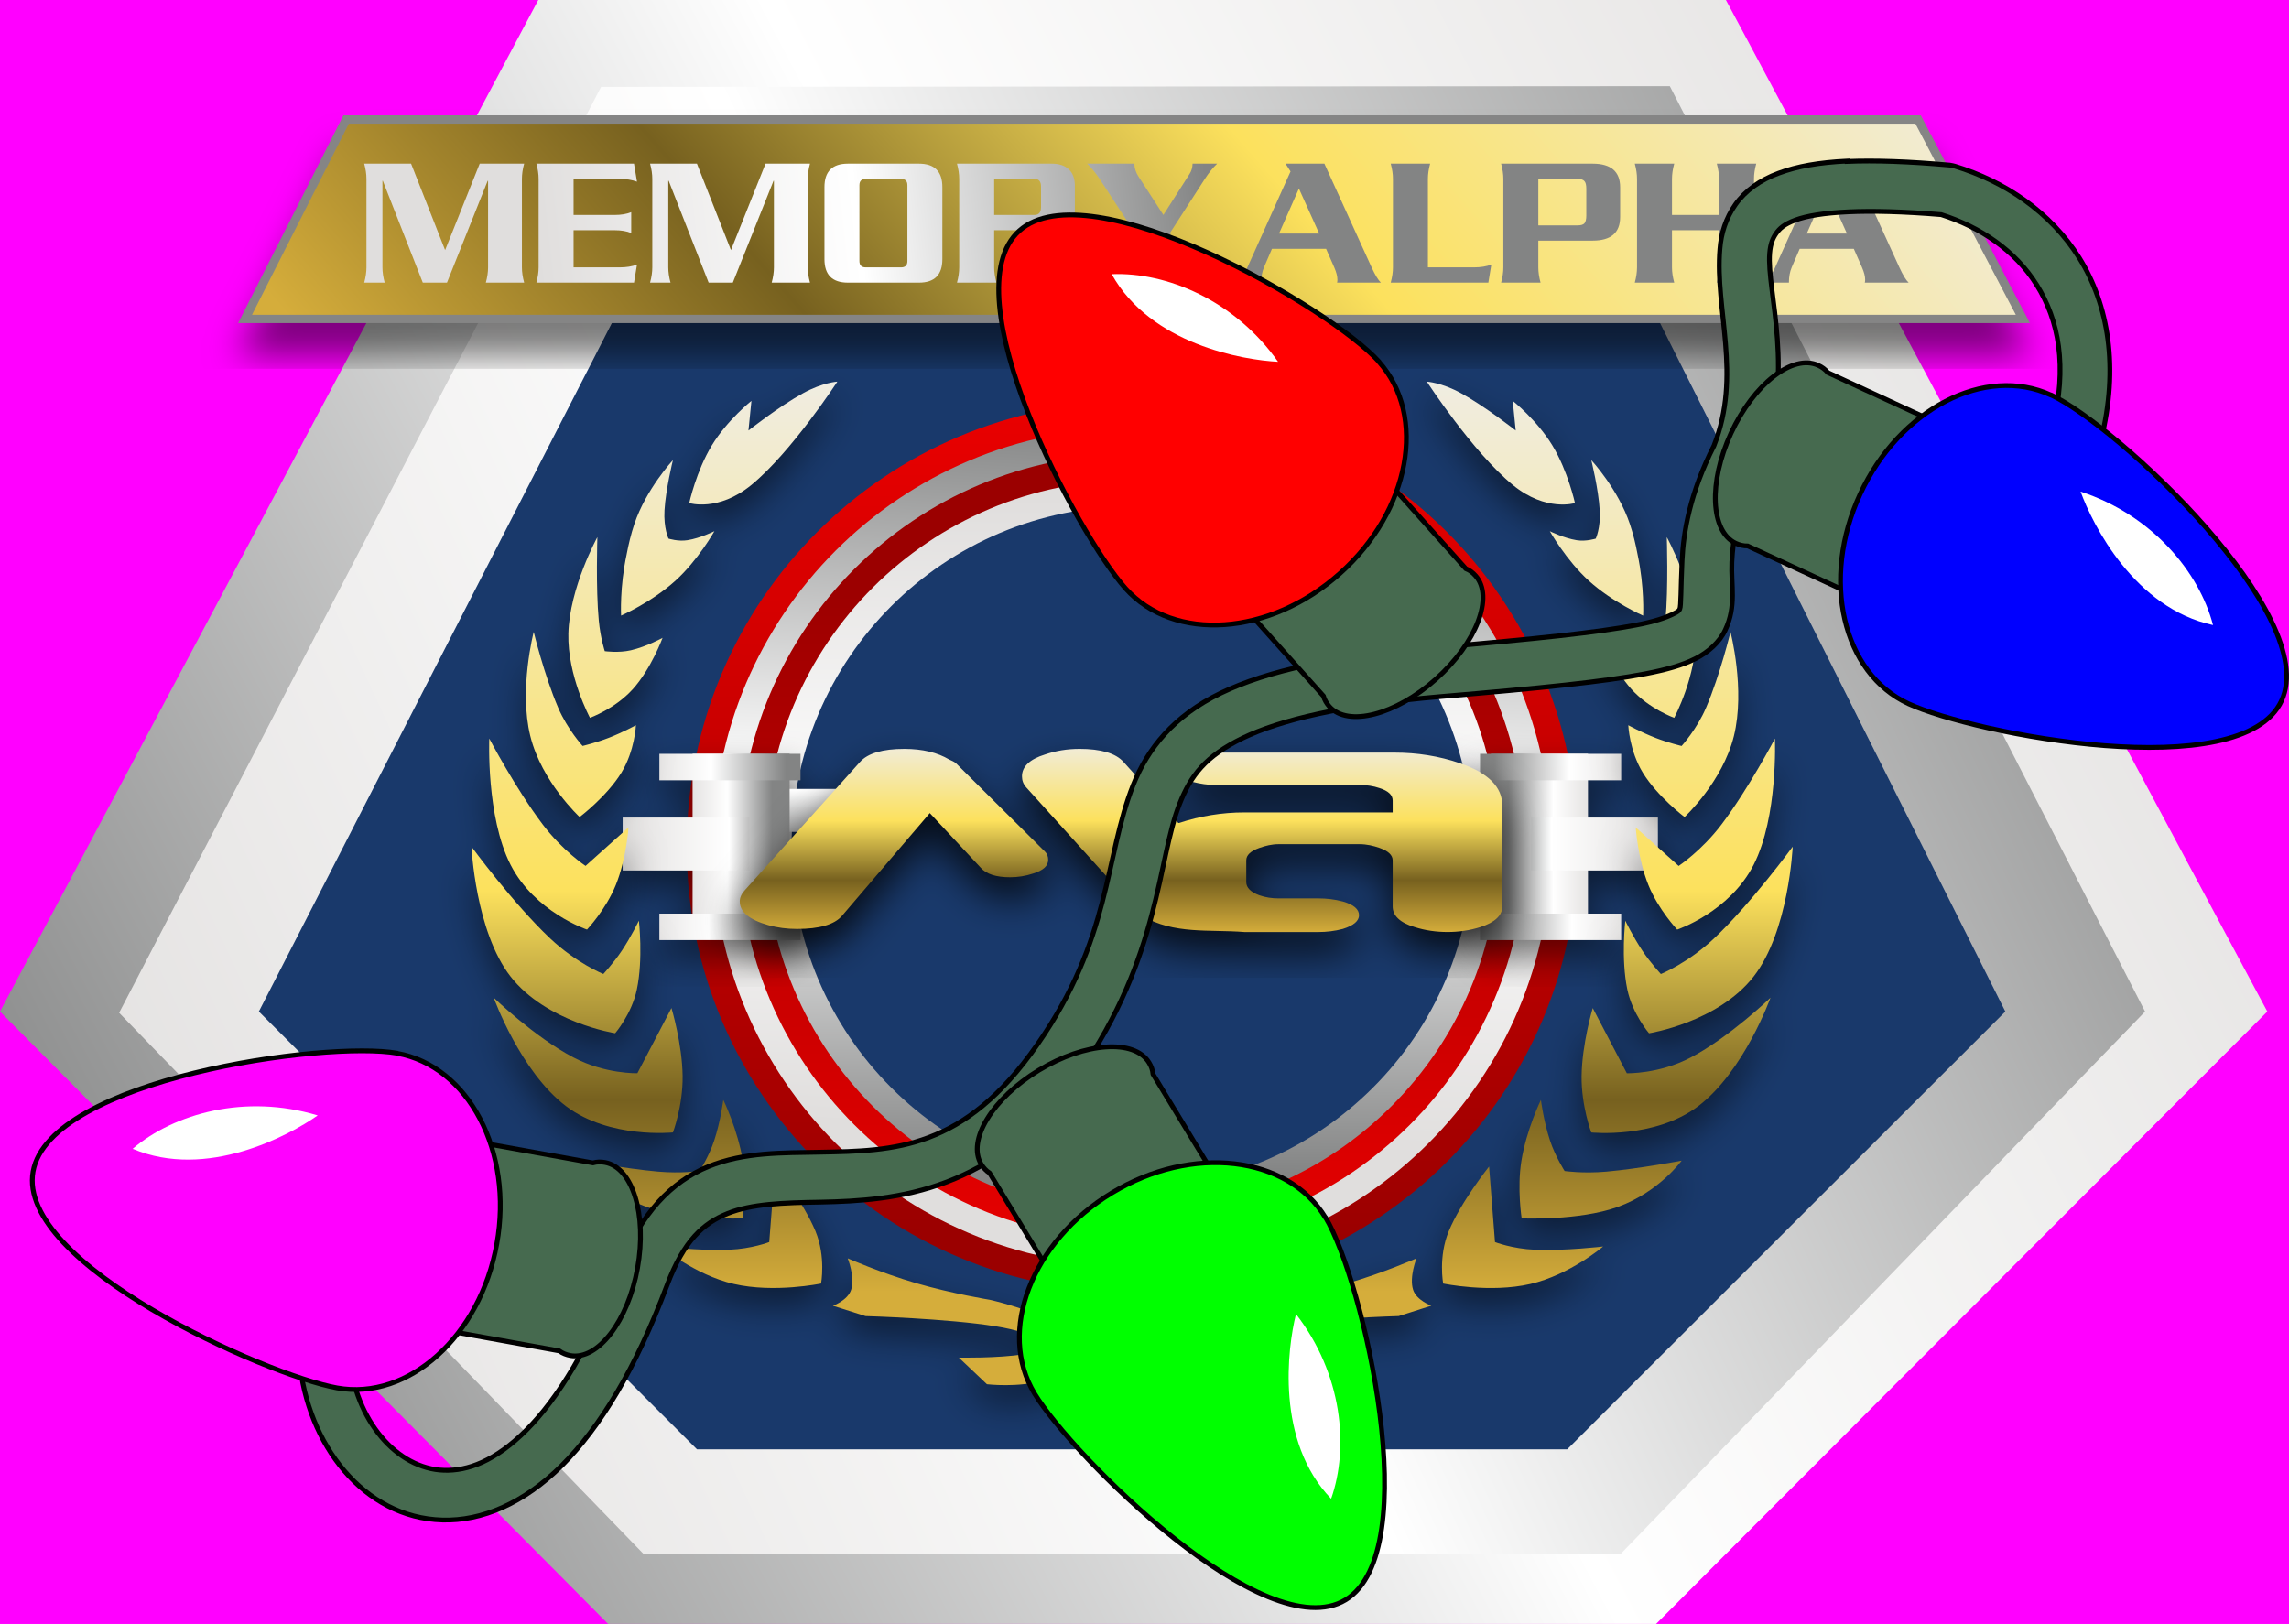
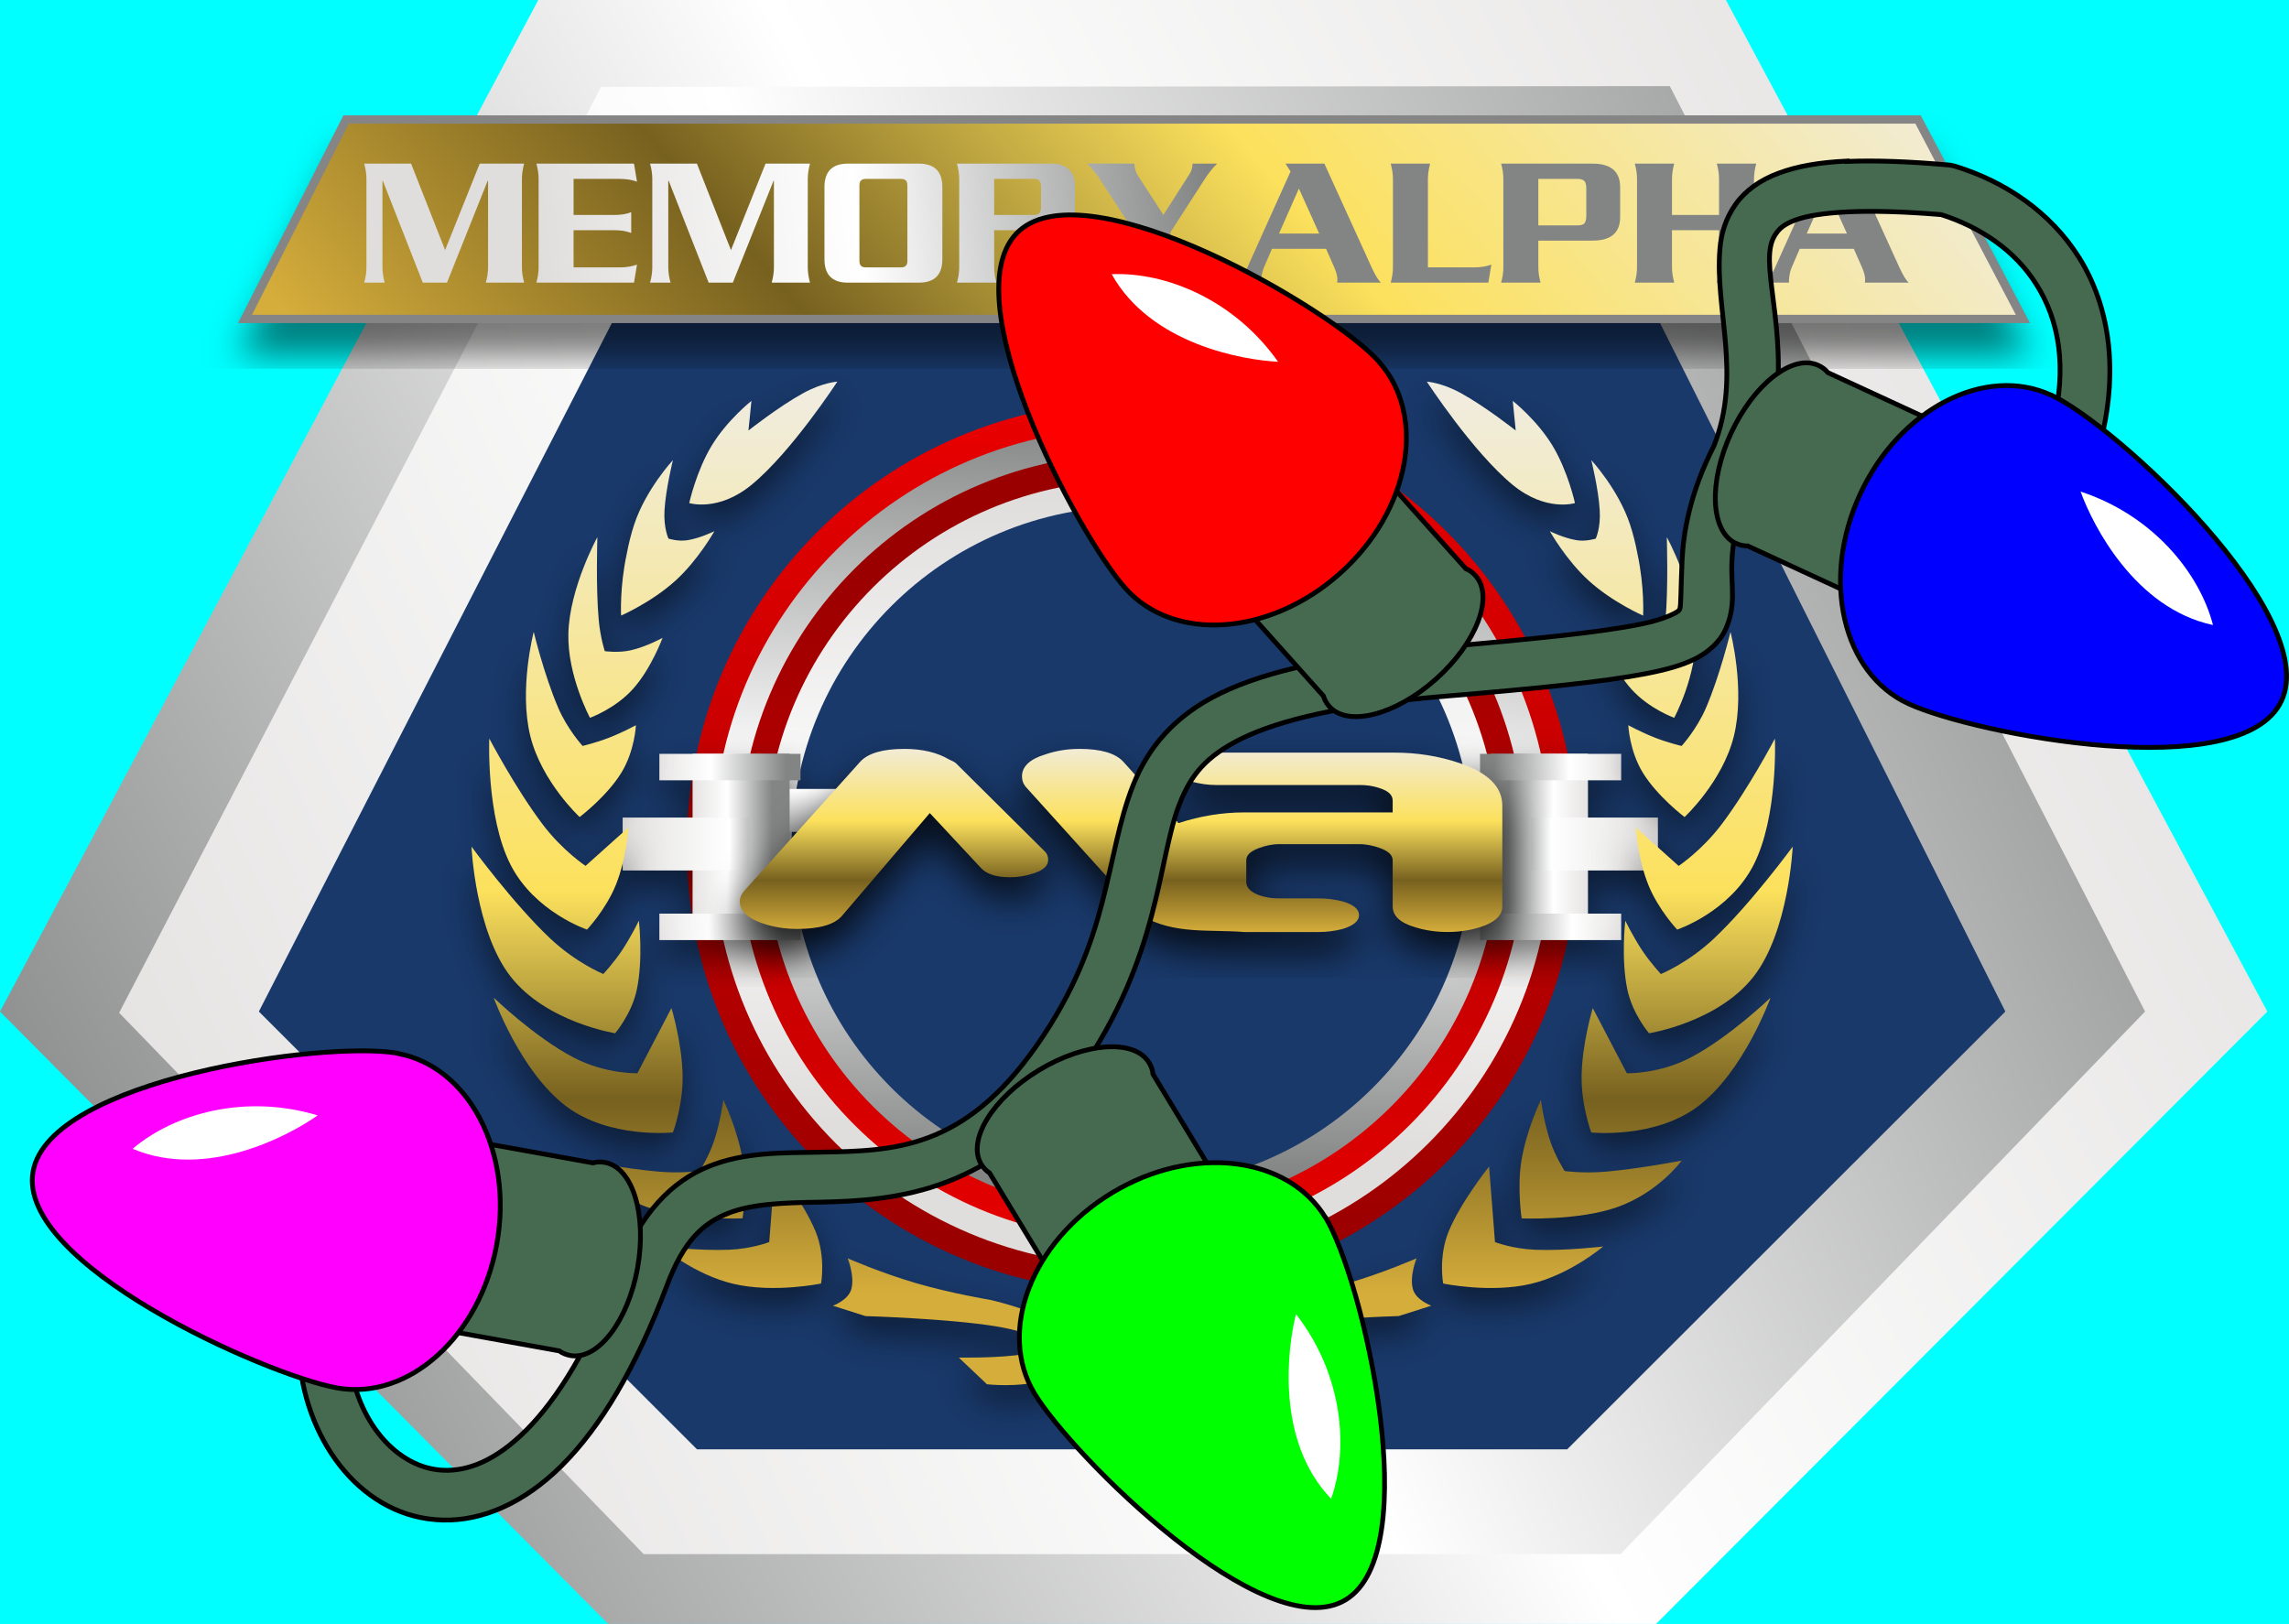
<svg xmlns="http://www.w3.org/2000/svg" xmlns:xlink="http://www.w3.org/1999/xlink" width="131.063" height="93">
  <defs>
    <linearGradient id="linearGradient3301">
      <stop stop-color="#838484" />
      <stop stop-color="#ffffff" offset="0.247" />
      <stop stop-color="#e0dedd" offset="1" />
    </linearGradient>
    <linearGradient id="linearGradient4161">
      <stop stop-color="#9b0000" />
      <stop stop-color="#f30000" offset="1" />
    </linearGradient>
    <linearGradient id="linearGradient4590">
      <stop stop-color="#efeeef" />
      <stop stop-color="#fce15d" offset="0.582" />
      <stop stop-color="#77611f" offset="0.8" />
      <stop stop-color="#d5ad3b" offset="1" />
    </linearGradient>
    <linearGradient id="linearGradient4540-Silver">
      <stop stop-color="#838484" />
      <stop stop-color="#ffffff" offset="0.52" />
      <stop stop-color="#e0dedd" offset="1" />
    </linearGradient>
    <linearGradient id="linearGradient4508-Gold">
      <stop stop-color="#efeeef" />
      <stop stop-color="#fce15d" offset="0.439" />
      <stop stop-color="#77611f" offset="0.737" />
      <stop stop-color="#d5ad3b" offset="1" />
    </linearGradient>
    <filter id="filter3903" width="1.5" height="1.5" x="-0.25" y="-0.25" color-interpolation-filters="sRGB">
      <feGaussianBlur in="SourceAlpha" stdDeviation="1" result="blur" />
      <feColorMatrix result="bluralpha" type="matrix" values="1 0 0 0 0 0 1 0 0 0 0 0 1 0 0 0 0 0 0.5 0" />
      <feOffset in="bluralpha" dx="0" dy="2" result="offsetBlur" />
      <feMerge>
        <feMergeNode in="offsetBlur" />
        <feMergeNode in="SourceGraphic" />
      </feMerge>
    </filter>
    <filter id="filter3931" width="1.5" height="1.5" x="-0.25" y="-0.25" color-interpolation-filters="sRGB">
      <feGaussianBlur in="SourceAlpha" stdDeviation="1" result="blur" />
      <feColorMatrix result="bluralpha" type="matrix" values="1 0 0 0 0 0 1 0 0 0 0 0 1 0 0 0 0 0 0.5 0" />
      <feOffset in="bluralpha" dx="0" dy="1" result="offsetBlur" />
      <feMerge>
        <feMergeNode in="offsetBlur" />
        <feMergeNode in="SourceGraphic" />
      </feMerge>
    </filter>
    <linearGradient id="linearGradient4540-Silver-0">
      <stop stop-color="#838484" />
      <stop stop-color="#ffffff" offset="0.52" />
      <stop stop-color="#e0dedd" offset="1" />
    </linearGradient>
    <linearGradient id="linearGradient4540-Silver-1">
      <stop stop-color="#838484" />
      <stop stop-color="#ffffff" offset="0.52" />
      <stop stop-color="#e0dedd" offset="1" />
    </linearGradient>
    <linearGradient id="linearGradient4540-Silver-7">
      <stop stop-color="#838484" />
      <stop stop-color="#ffffff" offset="0.52" />
      <stop stop-color="#e0dedd" offset="1" />
    </linearGradient>
    <linearGradient id="linearGradient4540-Silver-1-7">
      <stop stop-color="#838484" />
      <stop stop-color="#ffffff" offset="0.52" />
      <stop stop-color="#e0dedd" offset="1" />
    </linearGradient>
    <linearGradient id="linearGradient4540-Silver-0-7">
      <stop stop-color="#838484" />
      <stop stop-color="#ffffff" offset="0.52" />
      <stop stop-color="#e0dedd" offset="1" />
    </linearGradient>
    <linearGradient id="linearGradient3301-6">
      <stop stop-color="#838484" />
      <stop stop-color="#ffffff" offset="0.247" />
      <stop stop-color="#e0dedd" offset="1" />
    </linearGradient>
    <filter id="filter3765" width="1.5" height="1.5" x="-0.25" y="-0.25" color-interpolation-filters="sRGB">
      <feGaussianBlur in="SourceAlpha" stdDeviation="1" result="blur" />
      <feColorMatrix result="bluralpha" type="matrix" values="1 0 0 0 0 0 1 0 0 0 0 0 1 0 0 0 0 0 0.5 0" />
      <feOffset in="bluralpha" dx="0" dy="1" result="offsetBlur" />
      <feMerge>
        <feMergeNode in="offsetBlur" />
        <feMergeNode in="SourceGraphic" />
      </feMerge>
    </filter>
    <filter id="filter3779" width="1.5" height="1.5" x="-0.25" y="-0.25" color-interpolation-filters="sRGB">
      <feGaussianBlur in="SourceAlpha" stdDeviation="1" result="blur" />
      <feColorMatrix result="bluralpha" type="matrix" values="1 0 0 0 0 0 1 0 0 0 0 0 1 0 0 0 0 0 0.5 0" />
      <feOffset in="bluralpha" dx="0" dy="1" result="offsetBlur" />
      <feMerge>
        <feMergeNode in="offsetBlur" />
        <feMergeNode in="SourceGraphic" />
      </feMerge>
    </filter>
    <filter id="filter3958" width="1.5" height="1.5" x="-0.25" y="-0.25" color-interpolation-filters="sRGB">
      <feGaussianBlur in="SourceAlpha" stdDeviation="1" result="blur" />
      <feColorMatrix result="bluralpha" type="matrix" values="1 0 0 0 0 0 1 0 0 0 0 0 1 0 0 0 0 0 0.8 0" />
      <feOffset in="bluralpha" dx="0" dy="1" result="offsetBlur" />
      <feMerge>
        <feMergeNode in="offsetBlur" />
        <feMergeNode in="SourceGraphic" />
      </feMerge>
    </filter>
    <linearGradient xlink:href="#linearGradient4540-Silver" id="linearGradient3202" gradientUnits="userSpaceOnUse" x1="138" y1="118.362" x2="263" y2="52.362" />
    <linearGradient xlink:href="#linearGradient4540-Silver" id="linearGradient3204" gradientUnits="userSpaceOnUse" x1="261" y1="58.362" x2="138" y2="115.362" />
    <linearGradient xlink:href="#linearGradient4508-Gold" id="linearGradient3206" gradientUnits="userSpaceOnUse" x1="237.345" y1="24.433" x2="170.786" y2="80.059" />
    <linearGradient xlink:href="#linearGradient4540-Silver" id="linearGradient3208" gradientUnits="userSpaceOnUse" x1="455.489" y1="45.36" x2="340.223" y2="58.105" />
    <linearGradient xlink:href="#linearGradient4540-Silver" id="linearGradient3210" gradientUnits="userSpaceOnUse" x1="455.489" y1="45.36" x2="340.223" y2="58.105" />
    <linearGradient xlink:href="#linearGradient4540-Silver" id="linearGradient3212" gradientUnits="userSpaceOnUse" x1="455.489" y1="45.36" x2="340.223" y2="58.105" />
    <linearGradient xlink:href="#linearGradient4540-Silver" id="linearGradient3214" gradientUnits="userSpaceOnUse" x1="455.489" y1="45.36" x2="340.223" y2="58.105" />
    <linearGradient xlink:href="#linearGradient4540-Silver" id="linearGradient3216" gradientUnits="userSpaceOnUse" x1="455.489" y1="45.36" x2="340.223" y2="58.105" />
    <linearGradient xlink:href="#linearGradient4540-Silver" id="linearGradient3218" gradientUnits="userSpaceOnUse" x1="455.489" y1="45.36" x2="340.223" y2="58.105" />
    <linearGradient xlink:href="#linearGradient4540-Silver" id="linearGradient3220" gradientUnits="userSpaceOnUse" x1="455.489" y1="45.36" x2="340.223" y2="58.105" />
    <linearGradient xlink:href="#linearGradient4540-Silver" id="linearGradient3223" gradientUnits="userSpaceOnUse" x1="455.489" y1="45.36" x2="340.223" y2="58.105" />
    <linearGradient xlink:href="#linearGradient4540-Silver" id="linearGradient3225" gradientUnits="userSpaceOnUse" x1="455.489" y1="45.36" x2="340.223" y2="58.105" />
    <linearGradient xlink:href="#linearGradient4540-Silver" id="linearGradient3227" gradientUnits="userSpaceOnUse" x1="455.489" y1="45.36" x2="340.223" y2="58.105" />
    <linearGradient xlink:href="#linearGradient4540-Silver" id="linearGradient3229" gradientUnits="userSpaceOnUse" x1="455.489" y1="45.36" x2="340.223" y2="58.105" />
    <linearGradient xlink:href="#linearGradient4540-Silver" id="linearGradient3231" gradientUnits="userSpaceOnUse" x1="455.489" y1="45.36" x2="340.223" y2="58.105" />
    <linearGradient xlink:href="#linearGradient4540-Silver" id="linearGradient3233" gradientUnits="userSpaceOnUse" x1="455.489" y1="45.36" x2="340.223" y2="58.105" />
    <linearGradient xlink:href="#linearGradient4540-Silver" id="linearGradient3235" gradientUnits="userSpaceOnUse" x1="455.489" y1="45.36" x2="340.223" y2="58.105" />
    <linearGradient xlink:href="#linearGradient4161" id="linearGradient3237" gradientUnits="userSpaceOnUse" x1="74.964" y1="80.857" x2="75.5" y2="27.286" />
    <linearGradient xlink:href="#linearGradient4540-Silver" id="linearGradient3239" gradientUnits="userSpaceOnUse" x1="75.5" y1="34.071" x2="73.179" y2="75.143" />
    <linearGradient xlink:href="#linearGradient4161" id="linearGradient3241" gradientUnits="userSpaceOnUse" x1="75.5" y1="43" x2="75.5" y2="88" />
    <linearGradient xlink:href="#linearGradient4540-Silver" id="linearGradient3243" gradientUnits="userSpaceOnUse" x1="74.786" y1="77.286" x2="74.964" y2="38.536" />
    <linearGradient xlink:href="#linearGradient4540-Silver" id="linearGradient3245" gradientUnits="userSpaceOnUse" gradientTransform="translate(129.6994 29.87555)" x1="-8.649" y1="56.621" x2="-8.649" y2="50.749" />
    <linearGradient xlink:href="#linearGradient4540-Silver-1" id="linearGradient3247" gradientUnits="userSpaceOnUse" gradientTransform="translate(128.5833 33.8846)" x1="-8.649" y1="56.621" x2="-8.649" y2="50.749" />
    <linearGradient xlink:href="#linearGradient4540-Silver" id="linearGradient3249" gradientUnits="userSpaceOnUse" gradientTransform="translate(32.51611 6.128592)" x1="85.151" y1="81.069" x2="80.227" y2="81.069" />
    <linearGradient xlink:href="#linearGradient4540-Silver" id="linearGradient3251" gradientUnits="userSpaceOnUse" gradientTransform="translate(33.01408 7.649792)" x1="85.467" y1="74.503" x2="77.196" y2="74.44" />
    <linearGradient xlink:href="#linearGradient4540-Silver-0" id="linearGradient3253" gradientUnits="userSpaceOnUse" gradientTransform="translate(33.01408 16.7997)" x1="85.214" y1="74.376" x2="77.196" y2="74.44" />
    <linearGradient xlink:href="#linearGradient3301" id="linearGradient3255" gradientUnits="userSpaceOnUse" gradientTransform="matrix(1 0 0 1.297297 -0.1510996 -23.71091)" x1="117.539" y1="85.236" x2="108.764" y2="85.236" />
    <linearGradient xlink:href="#linearGradient4540-Silver-7" id="linearGradient3257" gradientUnits="userSpaceOnUse" gradientTransform="translate(129.6994 29.87555)" x1="-8.649" y1="56.621" x2="-8.649" y2="50.749" />
    <linearGradient xlink:href="#linearGradient4540-Silver-1-7" id="linearGradient3259" gradientUnits="userSpaceOnUse" gradientTransform="translate(128.5833 33.8846)" x1="-8.649" y1="56.621" x2="-8.649" y2="50.749" />
    <linearGradient xlink:href="#linearGradient4540-Silver-7" id="linearGradient3261" gradientUnits="userSpaceOnUse" gradientTransform="translate(32.51611 6.128592)" x1="85.151" y1="81.069" x2="80.227" y2="81.069" />
    <linearGradient xlink:href="#linearGradient4540-Silver-7" id="linearGradient3263" gradientUnits="userSpaceOnUse" gradientTransform="translate(33.01408 7.649792)" x1="85.467" y1="74.503" x2="77.196" y2="74.44" />
    <linearGradient xlink:href="#linearGradient4540-Silver-0-7" id="linearGradient3265" gradientUnits="userSpaceOnUse" gradientTransform="translate(33.01408 16.7997)" x1="85.214" y1="74.376" x2="77.196" y2="74.44" />
    <linearGradient xlink:href="#linearGradient3301-6" id="linearGradient3267" gradientUnits="userSpaceOnUse" gradientTransform="matrix(1 0 0 1.297297 -0.1510996 -23.71091)" x1="117.539" y1="85.236" x2="108.764" y2="85.236" />
    <linearGradient xlink:href="#linearGradient4508-Gold" id="linearGradient3269" gradientUnits="userSpaceOnUse" gradientTransform="matrix(0.587705 0 0 0.587705 143.8609 56.09982)" x1="86.679" y1="42.413" x2="86.679" y2="59.429" />
    <linearGradient xlink:href="#linearGradient4590" id="linearGradient3271" gradientUnits="userSpaceOnUse" gradientTransform="translate(-0.3243775 0)" x1="214" y1="57.362" x2="214" y2="112.362" />
    <path id="cap" fill="#466a4f" stroke="#000000" stroke-width="0.25" d="m 82.78 44.2 l 5.36 6 c 0.06 0.21 0.17 0.39 0.31 0.55 0.97 1.08 3.46 0.44 5.56 -1.44 2.1 -1.88 3.02 -4.28 2.05 -5.37 -0.14 -0.16 -0.31 -0.29 -0.51 -0.37 l -5.36 -6 z" />
    <path id="bulb" stroke="#000000" stroke-width="0.25" stroke-linejoin="round" d="m 91.03 32.8 c 2.52 2.82 1.62 7.76 -2.02 11.01 -3.64 3.26 -8.65 3.61 -11.17 0.79 -2.52 -2.82 -9.18 -15.36 -5.53 -18.62 3.64 -3.26 16.2 4 18.73 6.82 z" />
    <path id="gleam" fill="#ffffff" d="m 85.78 32.8 c -1.82 -0.09 -6.63 -0.91 -8.66 -4.56 2.84 -0.12 6.4 1.35 8.66 4.56 z" />
  </defs>
-   <rect width="100%" height="100%" fill="#ff00ff" />
+   <rect width="100%" height="100%" fill="#00ffff" />
  <g transform="translate(-135.1786 -38.36218)">
    <path d="M 166 38.362 135.179 96.291 170 131.362 l 60 0 35 -35.071 -31 -57.929 z" fill="url(#linearGradient3202)" />
    <path d="M 142 96.362 169.595 43.339 230.789 43.296 258 96.291 l -30.035 31.071 -55.93 0 z" fill="url(#linearGradient3204)" />
    <path d="m 150 96.291 25.088 25.071 49.825 0 L 250 96.291 226.68 49.785 173.767 49.928 z" fill="#19396b" />
    <path d="m 149.214 57.362 5.786 -12 90 0 6 12 z" fill="url(#linearGradient3206)" transform="matrix(1.00008 0 0 0.9517445 -0.01595527 2.032081)" stroke="#858585" stroke-width="0.5" filter="url(#filter3903)" />
    <g fill="url(#linearGradient3235)" transform="matrix(0.3327476 0 0 0.3327476 52.6846 33.81543)">
      <g fill="url(#linearGradient3220)">
        <path fill="url(#linearGradient3208)" d="m 338.111 62.308 -6.592 0 c 0.256 -0.939 0.384 -1.813 0.384 -2.624 l 0 -14.912 -0.064 0 -7.008 17.536 -4.16 0 -6.88 -17.536 -0.064 0 0 14.912 c -1e-5 0.811 0.128 1.685 0.384 2.624 l -3.52 0 c 0.256 -0.939 0.384 -1.813 0.384 -2.624 l 0 -15.232 c -10e-6 -0.811 -0.128 -1.685 -0.384 -2.624 l 8.064 0 5.856 14.88 5.952 -14.88 7.648 0 c -0.256 0.939 -0.384 1.813 -0.384 2.624 l 0 15.232 c -3e-5 0.811 0.128 1.685 0.384 2.624" />
        <path fill="url(#linearGradient3210)" d="m 357.528 59.204 -0.512 3.104 -16.8 0 c 0.256 -0.939 0.384 -1.813 0.384 -2.624 l 0 -15.232 c -10e-6 -0.811 -0.128 -1.685 -0.384 -2.624 l 16.8 0 0.512 3.104 c -0.853 -0.32 -1.856 -0.48 -3.008 -0.48 l -7.904 0 0 6.208 7.072 0 c 1.109 1.2e-5 2.059 -0.16 2.848 -0.48 l 0 3.584 c -0.789 -0.32 -1.739 -0.48 -2.848 -0.48 l -7.072 0 0 6.4 7.904 0 c 1.152 3e-6 2.155 -0.16 3.008 -0.48" />
        <path fill="url(#linearGradient3212)" d="m 387.298 62.308 -6.592 0 c 0.256 -0.939 0.384 -1.813 0.384 -2.624 l 0 -14.912 -0.064 0 -7.008 17.536 -4.16 0 -6.88 -17.536 -0.064 0 0 14.912 c -1e-5 0.811 0.128 1.685 0.384 2.624 l -3.52 0 c 0.256 -0.939 0.384 -1.813 0.384 -2.624 l 0 -15.232 c -10e-6 -0.811 -0.128 -1.685 -0.384 -2.624 l 8.064 0 5.856 14.88 5.952 -14.88 7.648 0 c -0.256 0.939 -0.384 1.813 -0.384 2.624 l 0 15.232 c -3e-5 0.811 0.128 1.685 0.384 2.624" />
        <path fill="url(#linearGradient3214)" d="m 410.075 58.276 c -3e-5 2.688 -1.344 4.032 -4.032 4.032 l -12.224 0 c -2.688 0 -4.032 -1.344 -4.032 -4.032 l 0 -12.416 c -10e-6 -2.688 1.344 -4.032 4.032 -4.032 l 12.224 0 c 2.688 2.1e-5 4.032 1.344 4.032 4.032 l 0 12.416 m -6.016 0.32 0 -13.056 c -2e-5 -0.725 -0.363 -1.088 -1.088 -1.088 l -6.08 0 c -0.725 1.8e-5 -1.088 0.363 -1.088 1.088 l 0 13.056 c -1e-5 0.725 0.363 1.088 1.088 1.088 l 6.08 0 c 0.725 3e-6 1.088 -0.363 1.088 -1.088" />
        <path fill="url(#linearGradient3216)" d="m 433.807 62.308 -6.816 0 -3.52 -9.024 -4.48 0 0 6.4 c -1e-5 0.811 0.128 1.685 0.384 2.624 l -6.784 0 c 0.256 -0.939 0.384 -1.813 0.384 -2.624 l 0 -15.232 c -10e-6 -0.811 -0.128 -1.685 -0.384 -2.624 l 16.32 0 c 1.301 2.1e-5 2.304 0.352 3.008 1.056 0.64 0.661 0.96 1.579 0.96 2.752 l 0 4.352 c -2e-5 1.984 -1.056 3.115 -3.168 3.392 l 2.496 6.304 c 0.448 1.131 0.981 2.005 1.6 2.624 m -6.752 -13.024 0 -3.52 c -2e-5 -0.875 -0.373 -1.312 -1.12 -1.312 l -6.944 0 0 6.208 6.944 0 c 0.747 1.2e-5 1.12 -0.459 1.12 -1.376" />
        <path fill="url(#linearGradient3218)" d="m 457.355 41.828 c -0.747 0.725 -1.451 1.6 -2.112 2.624 l -5.92 9.184 0 6.048 c -2e-5 0.811 0.128 1.685 0.384 2.624 l -7.04 0 c 0.256 -0.939 0.384 -1.813 0.384 -2.624 l 0 -6.176 -5.92 -9.056 c -0.661 -1.003 -1.376 -1.877 -2.144 -2.624 l 8.128 0 c -10e-6 0.747 0.235 1.483 0.704 2.208 l 4.288 6.624 4.512 -7.072 c 0.32 -0.491 0.491 -1.077 0.512 -1.76 l 4.224 0" />
      </g>
      <g fill="url(#linearGradient3233)">
        <path fill="url(#linearGradient3223)" d="m 485.541 62.308 -7.552 0 c 0.043 -0.128 0.064 -0.299 0.064 -0.512 -2e-5 -0.576 -0.181 -1.28 -0.544 -2.112 l -1.408 -3.2 -9.312 0 -1.376 3.2 c -0.32 0.747 -0.48 1.621 -0.48 2.624 l -3.936 0 c 0.725 -1.024 1.248 -1.899 1.568 -2.624 l 7.424 -16.512 -0.864 -1.344 6.688 0 8.128 17.856 c 0.619 1.344 1.152 2.219 1.6 2.624 m -10.624 -8.448 -3.488 -7.744 -3.424 7.744 6.912 0" />
        <path fill="url(#linearGradient3225)" d="m 504.538 59.204 -0.512 3.104 -16.8 0 c 0.256 -0.939 0.384 -1.813 0.384 -2.624 l 0 -15.232 c 0 -0.811 -0.128 -1.685 -0.384 -2.624 l 6.784 0 c -0.256 0.939 -0.384 1.813 -0.384 2.624 l 0 15.232 7.904 0 c 1.152 3e-6 2.155 -0.16 3.008 -0.48" />
        <path fill="url(#linearGradient3227)" d="m 526.706 51.012 c -2e-5 2.709 -1.579 4.064 -4.736 4.064 l -9.344 0 0 4.608 c -10e-6 0.811 0.128 1.685 0.384 2.624 l -6.784 0 c 0.256 -0.939 0.384 -1.813 0.384 -2.624 l 0 -15.232 c 0 -0.811 -0.128 -1.685 -0.384 -2.624 l 15.744 0 c 3.157 2.1e-5 4.736 1.355 4.736 4.064 l 0 5.12 m -5.824 -0.256 0 -4.608 c -2e-5 -0.64 -0.107 -1.077 -0.32 -1.312 -0.213 -0.256 -0.608 -0.384 -1.184 -0.384 l -6.752 0 0 8 6.752 0 c 0.576 1e-5 0.971 -0.117 1.184 -0.352 0.213 -0.256 0.32 -0.704 0.32 -1.344" />
        <path fill="url(#linearGradient3229)" d="m 550.122 62.308 -6.784 0 c 0.256 -0.939 0.384 -1.813 0.384 -2.624 l 0 -6.4 -8.096 0 0 6.4 c -10e-6 0.811 0.128 1.685 0.384 2.624 l -6.784 0 c 0.256 -0.939 0.384 -1.813 0.384 -2.624 l 0 -15.232 c 0 -0.811 -0.128 -1.685 -0.384 -2.624 l 6.784 0 c -0.256 0.939 -0.384 1.813 -0.384 2.624 l 0 6.208 8.096 0 0 -6.208 c -2e-5 -0.811 -0.128 -1.685 -0.384 -2.624 l 6.784 0 c -0.256 0.939 -0.384 1.813 -0.384 2.624 l 0 15.232 c -2e-5 0.811 0.128 1.685 0.384 2.624" />
        <path fill="url(#linearGradient3231)" d="m 576.354 62.308 -7.552 0 c 0.043 -0.128 0.064 -0.299 0.064 -0.512 -2e-5 -0.576 -0.181 -1.28 -0.544 -2.112 l -1.408 -3.2 -9.312 0 -1.376 3.2 c -0.32 0.747 -0.48 1.621 -0.48 2.624 l -3.936 0 c 0.725 -1.024 1.248 -1.899 1.568 -2.624 l 7.424 -16.512 -0.864 -1.344 6.688 0 8.128 17.856 c 0.619 1.344 1.152 2.219 1.6 2.624 m -10.624 -8.448 -3.488 -7.744 -3.424 7.744 6.912 0" />
      </g>
    </g>
    <path transform="translate(124.5 28.36218)" d="M 101 58.5 C 101 72.583 89.583 84 75.5 84 61.417 84 50 72.583 50 58.5 50 44.417 61.417 33 75.5 33 c 14.03 0 25.425 11.334 25.5 25.364" fill="url(#linearGradient3237)" />
    <path transform="translate(124.5 28.36218)" d="m 99.5 58.5 c 0 13.255 -10.745 24 -24 24 -13.255 0 -24 -10.745 -24 -24 0 -13.255 10.745 -24 24 -24 13.205 0 23.929 10.667 24 23.872" fill="url(#linearGradient3239)" />
    <path transform="translate(124.5 28.36218)" d="M 98 58.5 C 98 70.926 87.926 81 75.5 81 63.074 81 53 70.926 53 58.5 53 46.074 63.074 36 75.5 36 87.879 36 97.933 46 98 58.38" fill="url(#linearGradient3241)" />
    <path transform="translate(124.5 28.36218)" d="m 96.5 58.5 c 0 11.598 -9.402 21 -21 21 -11.598 0 -21 -9.402 -21 -21 0 -11.598 9.402 -21 21 -21 11.554 0 20.938 9.334 21 20.888" fill="url(#linearGradient3243)" />
    <path transform="translate(124.5 28.36218)" d="M 95 58.5 C 95 69.27 86.27 78 75.5 78 64.73 78 56 69.27 56 58.5 56 47.73 64.73 39 75.5 39 c 10.729 0 19.442 8.667 19.5 19.396" fill="#19396b" />
    <g transform="translate(61.71227 0.2008477)" filter="url(#filter3779)">
      <rect y="83.34" x="116.631" height="2.462" width="5.682" fill="url(#linearGradient3245)" />
      <rect y="87.349" x="115.514" height="2.462" width="5.682" fill="url(#linearGradient3247)" />
      <rect y="81.326" x="113.122" height="10.607" width="5.556" fill="url(#linearGradient3249)" />
      <rect y="81.332" x="111.221" height="1.515" width="8.081" fill="url(#linearGradient3251)" />
      <rect y="90.482" x="111.221" height="1.515" width="8.081" fill="url(#linearGradient3253)" />
      <rect y="84.981" x="109.118" height="3.03" width="7.26" fill="url(#linearGradient3255)" />
    </g>
    <g filter="url(#filter3765)" transform="matrix(-1 0 0 1 339.2245 0.2008477)">
      <rect y="83.34" x="116.631" height="2.462" width="5.682" fill="url(#linearGradient3257)" />
      <rect y="87.349" x="115.514" height="2.462" width="5.682" fill="url(#linearGradient3259)" />
      <rect y="81.326" x="113.122" height="10.607" width="5.556" fill="url(#linearGradient3261)" />
      <rect y="81.332" x="111.221" height="1.515" width="8.081" fill="url(#linearGradient3263)" />
      <rect y="90.482" x="111.221" height="1.515" width="8.081" fill="url(#linearGradient3265)" />
      <rect y="84.981" x="109.118" height="3.03" width="7.26" fill="url(#linearGradient3267)" />
    </g>
    <path fill="url(#linearGradient3269)" filter="url(#filter3958)" d="m 188.914 81.806 c -1.081 9e-6 -1.827 0.217 -2.219 0.656 l -5.781 6.438 c -0.172 0.188 -0.25 0.374 -0.25 0.562 0 0.517 0.481 0.921 1.438 1.188 0.454 0.125 0.92 0.188 1.438 0.188 1.113 0 1.874 -0.217 2.25 -0.656 l 4.406 -5.156 2.562 2.75 c 0.282 0.313 0.763 0.469 1.469 0.469 0.392 2e-6 0.78 -0.062 1.156 -0.188 0.501 -0.157 0.75 -0.374 0.75 -0.688 -2e-5 -0.157 -0.047 -0.297 -0.156 -0.406 l -4.469 -4.438 c -0.094 -0.078 -0.203 -0.125 -0.344 -0.188 -0.58 -0.345 -1.325 -0.531 -2.25 -0.531 z m 8.781 0 c -0.611 9e-6 -1.17 0.093 -1.719 0.281 -0.768 0.235 -1.156 0.608 -1.156 1.094 -1e-5 0.204 0.062 0.39 0.219 0.562 l 5.812 6.438 c 1.583 0.941 3.37 0.673 5.125 0.812 l 3.719 0 c 0.392 10e-7 0.811 -0.047 1.219 -0.156 0.549 -0.172 0.812 -0.405 0.812 -0.688 -1e-5 -0.298 -0.264 -0.531 -0.812 -0.688 -0.407 -0.11 -0.827 -0.156 -1.219 -0.156 l -2 0 c -0.345 2e-6 -0.655 -0.047 -0.969 -0.156 -0.439 -0.157 -0.656 -0.39 -0.656 -0.656 l 0 -1.094 c -1e-5 -0.266 0.217 -0.468 0.656 -0.625 0.313 -0.11 0.624 -0.187 0.969 -0.188 l 4.062 0 c 0.345 5e-6 0.687 0.078 1 0.188 0.439 0.157 0.656 0.359 0.656 0.625 l 0 2.312 c -1e-5 0.454 0.357 0.812 1.094 1.031 0.533 0.172 1.092 0.25 1.656 0.25 0.564 10e-7 1.123 -0.078 1.656 -0.25 0.737 -0.235 1.094 -0.592 1.094 -1.031 l 0 -5.062 c -2e-5 -0.925 -0.699 -1.639 -2.125 -2.125 -1.05 -0.36 -2.153 -0.531 -3.281 -0.531 l -9 0 c -0.407 9e-6 -0.796 0.047 -1.156 0.156 -0.533 0.141 -0.781 0.358 -0.781 0.656 0 0.298 0.264 0.515 0.812 0.656 0.376 0.094 0.749 0.156 1.156 0.156 l 7.219 0 c 0.345 7e-6 0.687 0.047 1 0.156 0.439 0.141 0.656 0.343 0.656 0.625 l 0 0.594 -7.438 0 c -1.128 6e-6 -2.231 0.186 -3.281 0.531 -0.01 0.004 -0.021 -0.004 -0.031 0 l -2.75 -3.062 c -0.392 -0.439 -1.137 -0.656 -2.219 -0.656 z" transform="matrix(1.141533 0 0 1.141533 -28.69814 -12.13477)" />
    <path d="m 178.203 66.133 c 2.299 -1.885 4.92 -5.916 4.92 -5.916 0 0 -0.84 0.046 -1.96 0.662 -1.394 0.767 -3.129 2.136 -3.129 2.136 l 0.17 -1.696 c 0 0 -1.381 1.094 -2.263 2.542 -0.899 1.478 -1.299 3.31 -1.299 3.31 0 0 1.656 0.523 3.56 -1.038 z m -4.36 5.493 c 1.305 -1.181 2.241 -2.844 2.241 -2.844 0 0 -0.797 0.397 -1.539 0.516 -0.539 0.087 -1.09 -0.092 -1.09 -0.092 0 0 -0.286 -0.597 -0.229 -1.615 0.069 -1.212 0.483 -2.88 0.483 -2.88 0 0 -1.545 1.667 -2.213 3.672 -0.188 0.563 -0.328 1.148 -0.435 1.715 -0.409 1.907 -0.32 3.517 -0.32 3.517 0 0 1.736 -0.755 3.102 -1.99 z m -2.442 6.214 c 1.059 -1.167 1.715 -2.951 1.715 -2.951 0 0 -0.897 0.5 -1.819 0.713 -0.702 0.162 -1.489 0.05 -1.489 0.05 0 0 -0.246 -0.726 -0.345 -1.764 -0.175 -1.851 -0.08 -4.766 -0.08 -4.766 0 0 -1.595 2.9 -1.661 5.52 -0.061 2.418 1.237 4.827 1.237 4.827 0 0 1.422 -0.507 2.44 -1.628 z m -3.034 7.311 c 0 0 1.551 -1.17 2.389 -2.536 0.772 -1.259 0.834 -2.722 0.834 -2.722 0 0 -0.748 0.409 -1.544 0.718 -0.728 0.283 -1.509 0.469 -1.509 0.469 0 0 -0.866 -0.945 -1.398 -2.187 -0.808 -1.885 -1.401 -4.343 -1.401 -4.343 0 0 -0.858 3.291 -0.195 5.964 0.651 2.627 2.824 4.637 2.824 4.637 z m 0.424 6.445 c 0 0 1.07 -1.128 1.646 -2.549 0.61 -1.503 0.728 -3.303 0.728 -3.303 l -2.459 2.205 c 0 0 -1.321 -0.875 -2.456 -2.377 -1.554 -2.056 -3.056 -4.916 -3.056 -4.916 0 0 -0.189 4.476 1.221 7.233 1.388 2.713 4.376 3.708 4.376 3.708 z m 1.611 5.937 c 0 0 0.944 -1.094 1.241 -2.502 0.373 -1.772 0.116 -3.944 0.116 -3.944 0 0 -0.43 0.9 -0.979 1.722 -0.462 0.693 -1.057 1.331 -1.057 1.331 0 0 -1.542 -0.621 -3.048 -2.041 -2.119 -1.999 -4.5 -5.252 -4.5 -5.252 0 0 0.22 4.853 2.237 7.438 2.053 2.63 5.989 3.248 5.989 3.248 z m 3.308 5.682 c 0 0 0.575 -1.53 0.554 -3.222 -0.022 -1.862 -0.639 -3.902 -0.639 -3.902 l -1.951 3.732 c 0 0 -1.832 0.059 -3.662 -0.904 -2.241 -1.178 -4.564 -3.422 -4.564 -3.422 0 0 1.52 4.241 4.154 6.222 2.493 1.875 6.108 1.495 6.108 1.495 z m 3.986 4.919 c 0 0 0.27 -1.725 0.015 -3.296 -0.293 -1.805 -1.117 -3.489 -1.117 -3.489 0 0 -0.156 1.232 -0.526 2.341 -0.302 0.906 -0.831 1.73 -0.831 1.73 0 0 -1.046 0.155 -2.378 0.036 -1.911 -0.169 -4.322 -0.63 -4.322 -0.63 0 0 1.302 1.801 3.647 2.648 2.232 0.806 5.512 0.659 5.512 0.659 z m 1.866 -2.968 -0.339 4.325 c 0 0 -0.983 0.387 -2.293 0.44 -1.727 0.071 -3.898 -0.186 -3.898 -0.186 0 0 1.899 1.621 4.163 2.145 2.315 0.536 4.996 -0.024 4.996 -0.024 0 0 0.286 -1.529 -0.318 -2.992 -0.703 -1.7 -2.311 -3.708 -2.311 -3.708 z m 15.903 8.91 c -1.449 -0.8 -3.606 -1.277 -3.606 -1.277 0 0 -2.173 -0.354 -4.234 -0.956 -2.009 -0.586 -3.908 -1.419 -3.908 -1.419 0 0 0.426 1.061 0.197 1.795 -0.191 0.612 -1.045 0.919 -1.045 0.919 l 1.866 0.594 c 0 0 4.71 0.137 7.465 0.585 2.443 0.397 2.967 1.111 2.967 1.111 0 0 -0.298 0.314 -1.348 0.483 -1.498 0.242 -3.741 0.196 -3.741 0.196 l 1.611 1.527 c 0 0 1.766 0.216 3.291 -0.226 1.395 -0.404 2.561 -1.47 2.561 -1.47 0 0 -0.685 -1.092 -2.076 -1.86 z m 26.333 -47.942 c 1.904 1.561 3.56 1.038 3.56 1.038 0 0 -0.4 -1.832 -1.299 -3.31 -0.881 -1.448 -2.263 -2.542 -2.263 -2.542 l 0.169 1.696 c 0 0 -1.735 -1.37 -3.129 -2.136 -1.12 -0.616 -1.959 -0.662 -1.959 -0.662 0 0 2.622 4.031 4.921 5.916 z m 4.36 5.493 c 1.365 1.235 3.102 1.99 3.102 1.99 0 0 0.089 -1.608 -0.319 -3.514 -0.106 -0.568 -0.247 -1.155 -0.435 -1.719 -0.669 -2.005 -2.213 -3.672 -2.213 -3.672 0 0 0.414 1.668 0.483 2.88 0.058 1.018 -0.229 1.615 -0.229 1.615 0 0 -0.551 0.179 -1.09 0.092 -0.742 -0.12 -1.539 -0.516 -1.539 -0.516 0 0 0.936 1.663 2.241 2.844 z m 0.727 3.263 c 0 0 0.656 1.784 1.715 2.951 1.018 1.122 2.44 1.628 2.44 1.628 0 0 1.298 -2.409 1.237 -4.827 -0.066 -2.62 -1.661 -5.52 -1.661 -5.52 0 0 0.096 2.915 -0.079 4.766 -0.098 1.039 -0.345 1.764 -0.345 1.764 0 0 -0.787 0.112 -1.489 -0.05 -0.921 -0.213 -1.818 -0.713 -1.818 -0.713 z m 3.07 5.722 c -0.796 -0.309 -1.544 -0.718 -1.544 -0.718 0 0 0.063 1.464 0.834 2.722 0.837 1.366 2.388 2.536 2.388 2.536 0 0 2.172 -2.01 2.824 -4.637 0.663 -2.673 -0.194 -5.964 -0.194 -5.964 0 0 -0.593 2.458 -1.401 4.343 -0.532 1.242 -1.398 2.188 -1.398 2.188 0 0 -0.781 -0.186 -1.509 -0.469 z m 1.34 7.339 -2.459 -2.205 c 0 0 0.118 1.801 0.728 3.303 0.576 1.421 1.646 2.549 1.646 2.549 0 0 2.988 -0.995 4.376 -3.707 1.41 -2.757 1.221 -7.233 1.221 -7.233 0 0 -1.502 2.86 -3.056 4.916 -1.135 1.501 -2.456 2.377 -2.456 2.377 z m 2.03 4.15 c -1.506 1.42 -3.048 2.041 -3.048 2.041 0 0 -0.595 -0.638 -1.057 -1.331 -0.548 -0.822 -0.979 -1.722 -0.979 -1.722 0 0 -0.257 2.171 0.116 3.944 0.297 1.408 1.241 2.502 1.241 2.502 0 0 3.936 -0.618 5.989 -3.248 2.018 -2.585 2.237 -7.438 2.237 -7.438 0 0 -2.381 3.254 -4.5 5.252 z m -4.998 7.723 -1.951 -3.732 c 0 0 -0.617 2.04 -0.639 3.902 -0.02 1.692 0.554 3.222 0.554 3.222 0 0 3.614 0.38 6.108 -1.495 2.634 -1.981 4.154 -6.222 4.154 -6.222 0 0 -2.323 2.243 -4.564 3.422 -1.83 0.962 -3.662 0.904 -3.662 0.904 z m -3.562 5.597 c 0 0 -0.529 -0.824 -0.831 -1.73 -0.37 -1.108 -0.526 -2.341 -0.526 -2.341 0 0 -0.824 1.684 -1.117 3.489 -0.256 1.572 0.015 3.296 0.015 3.296 0 0 3.281 0.147 5.513 -0.659 2.345 -0.847 3.647 -2.648 3.647 -2.648 0 0 -2.411 0.461 -4.322 0.63 -1.332 0.118 -2.378 -0.036 -2.378 -0.036 z m -1.693 4.511 c -1.31 -0.054 -2.293 -0.44 -2.293 -0.44 l -0.339 -4.325 c 0 0 -1.608 2.008 -2.311 3.708 -0.604 1.462 -0.318 2.992 -0.318 2.992 0 0 2.681 0.561 4.996 0.024 2.264 -0.524 4.164 -2.145 4.164 -2.145 0 0 -2.171 0.257 -3.898 0.186 z m -6.984 2.287 c -0.229 -0.734 0.197 -1.795 0.197 -1.795 0 0 -1.899 0.833 -3.908 1.419 -2.061 0.601 -4.234 0.956 -4.234 0.956 0 0 -2.157 0.477 -3.606 1.277 -1.391 0.768 -2.077 1.86 -2.077 1.86 0 0 1.166 1.066 2.561 1.47 1.525 0.442 3.291 0.226 3.291 0.226 l 1.611 -1.527 c 0 0 -2.243 0.046 -3.741 -0.196 -1.049 -0.169 -1.347 -0.483 -1.347 -0.483 0 0 0.524 -0.714 2.967 -1.111 2.754 -0.448 7.464 -0.585 7.464 -0.585 l 1.866 -0.594 c 2.1e-4 -3.2e-4 -0.854 -0.307 -1.045 -0.919 z" fill="url(#linearGradient3271)" filter="url(#filter3931)" />
    <g transform="translate(114 23) scale(1.1)">
      <path fill="#466a4f" stroke="#000000" stroke-width="0.25" d="m 115.4 22.35 c -1.45 0.07 -2.6 0.27 -3.56 0.63 -0.96 0.35 -1.74 0.91 -2.25 1.63 -0.51 0.72 -0.75 1.52 -0.81 2.31 -0.27 3.18 1.15 6.55 -0.31 10.25 -1.26 2.48 -1.59 4.5 -1.66 5.97 -0.07 1.5 -0.05 2.38 -0.12 2.53 -0.04 0.08 -0.05 0.12 -0.38 0.28 -0.33 0.16 -0.94 0.38 -1.91 0.56 -1.93 0.37 -5.17 0.72 -10.38 1.16 -5.29 0.45 -8.77 1.2 -11.22 2.38 -2.45 1.18 -3.81 2.89 -4.56 4.78 -1.5 3.79 -1.13 7.98 -5 13.53 -3.82 5.48 -7.46 5.52 -11.31 5.59 -1.93 0.04 -3.92 -0.02 -5.81 0.75 -1.89 0.77 -3.53 2.43 -4.59 5.25 -1.55 4.12 -3.26 6.85 -4.88 8.47 -1.62 1.62 -3.06 2.13 -4.28 2.09 -2.45 -0.07 -4.63 -2.58 -4.94 -5.97 l -2.59 0.22 c 0.4 4.39 3.34 8.23 7.44 8.34 2.05 0.06 4.23 -0.86 6.22 -2.84 1.99 -1.99 3.83 -5.01 5.47 -9.37 0.88 -2.36 1.91 -3.25 3.16 -3.75 1.24 -0.5 2.88 -0.56 4.84 -0.59 3.92 -0.08 9.13 -0.5 13.44 -6.69 4.26 -6.12 4.09 -11.14 5.25 -14.06 0.58 -1.46 1.33 -2.46 3.28 -3.41 1.95 -0.94 5.17 -1.72 10.31 -2.16 5.22 -0.44 8.49 -0.77 10.66 -1.19 1.09 -0.21 1.91 -0.44 2.59 -0.78 0.68 -0.34 1.27 -0.87 1.56 -1.5 0.59 -1.26 0.29 -2.29 0.34 -3.53 0.06 -1.24 0.28 -2.78 1.44 -5 l 0.03 -0.06 0.03 -0.06 c 1.86 -4.69 0.3 -8.98 0.47 -10.97 0.04 -0.5 0.17 -0.79 0.34 -1.03 0.17 -0.24 0.4 -0.47 1 -0.69 1.17 -0.43 3.62 -0.61 7.59 -0.28 2.02 0.64 3.85 1.86 4.97 3.66 1.13 1.81 1.63 4.21 0.81 7.47 l 2.53 0.63 c 0.95 -3.81 0.39 -7.07 -1.12 -9.5 -1.52 -2.43 -3.92 -4 -6.47 -4.78 l -0.12 -0.03 -0.16 -0.03 c -2.14 -0.19 -3.89 -0.25 -5.34 -0.19 z" />
      <use href="#cap" />
      <use href="#bulb" fill="#ff0000" />
      <use href="#gleam" />
      <g transform="translate(93 174) rotate(107) scale(-1 1)">
        <use href="#cap" />
        <use href="#bulb" fill="#00ff00" />
        <use href="#gleam" />
      </g>
      <g transform="translate(-52 99) rotate(-38) scale(1 1)">
        <use href="#cap" />
        <use href="#bulb" fill="#ff00ff" />
        <use href="#gleam" />
      </g>
      <g transform="translate(184 112) rotate(73) scale(-1 1)">
        <use href="#cap" />
        <use href="#bulb" fill="#0000ff" />
        <use href="#gleam" />
      </g>
    </g>
  </g>
</svg>
